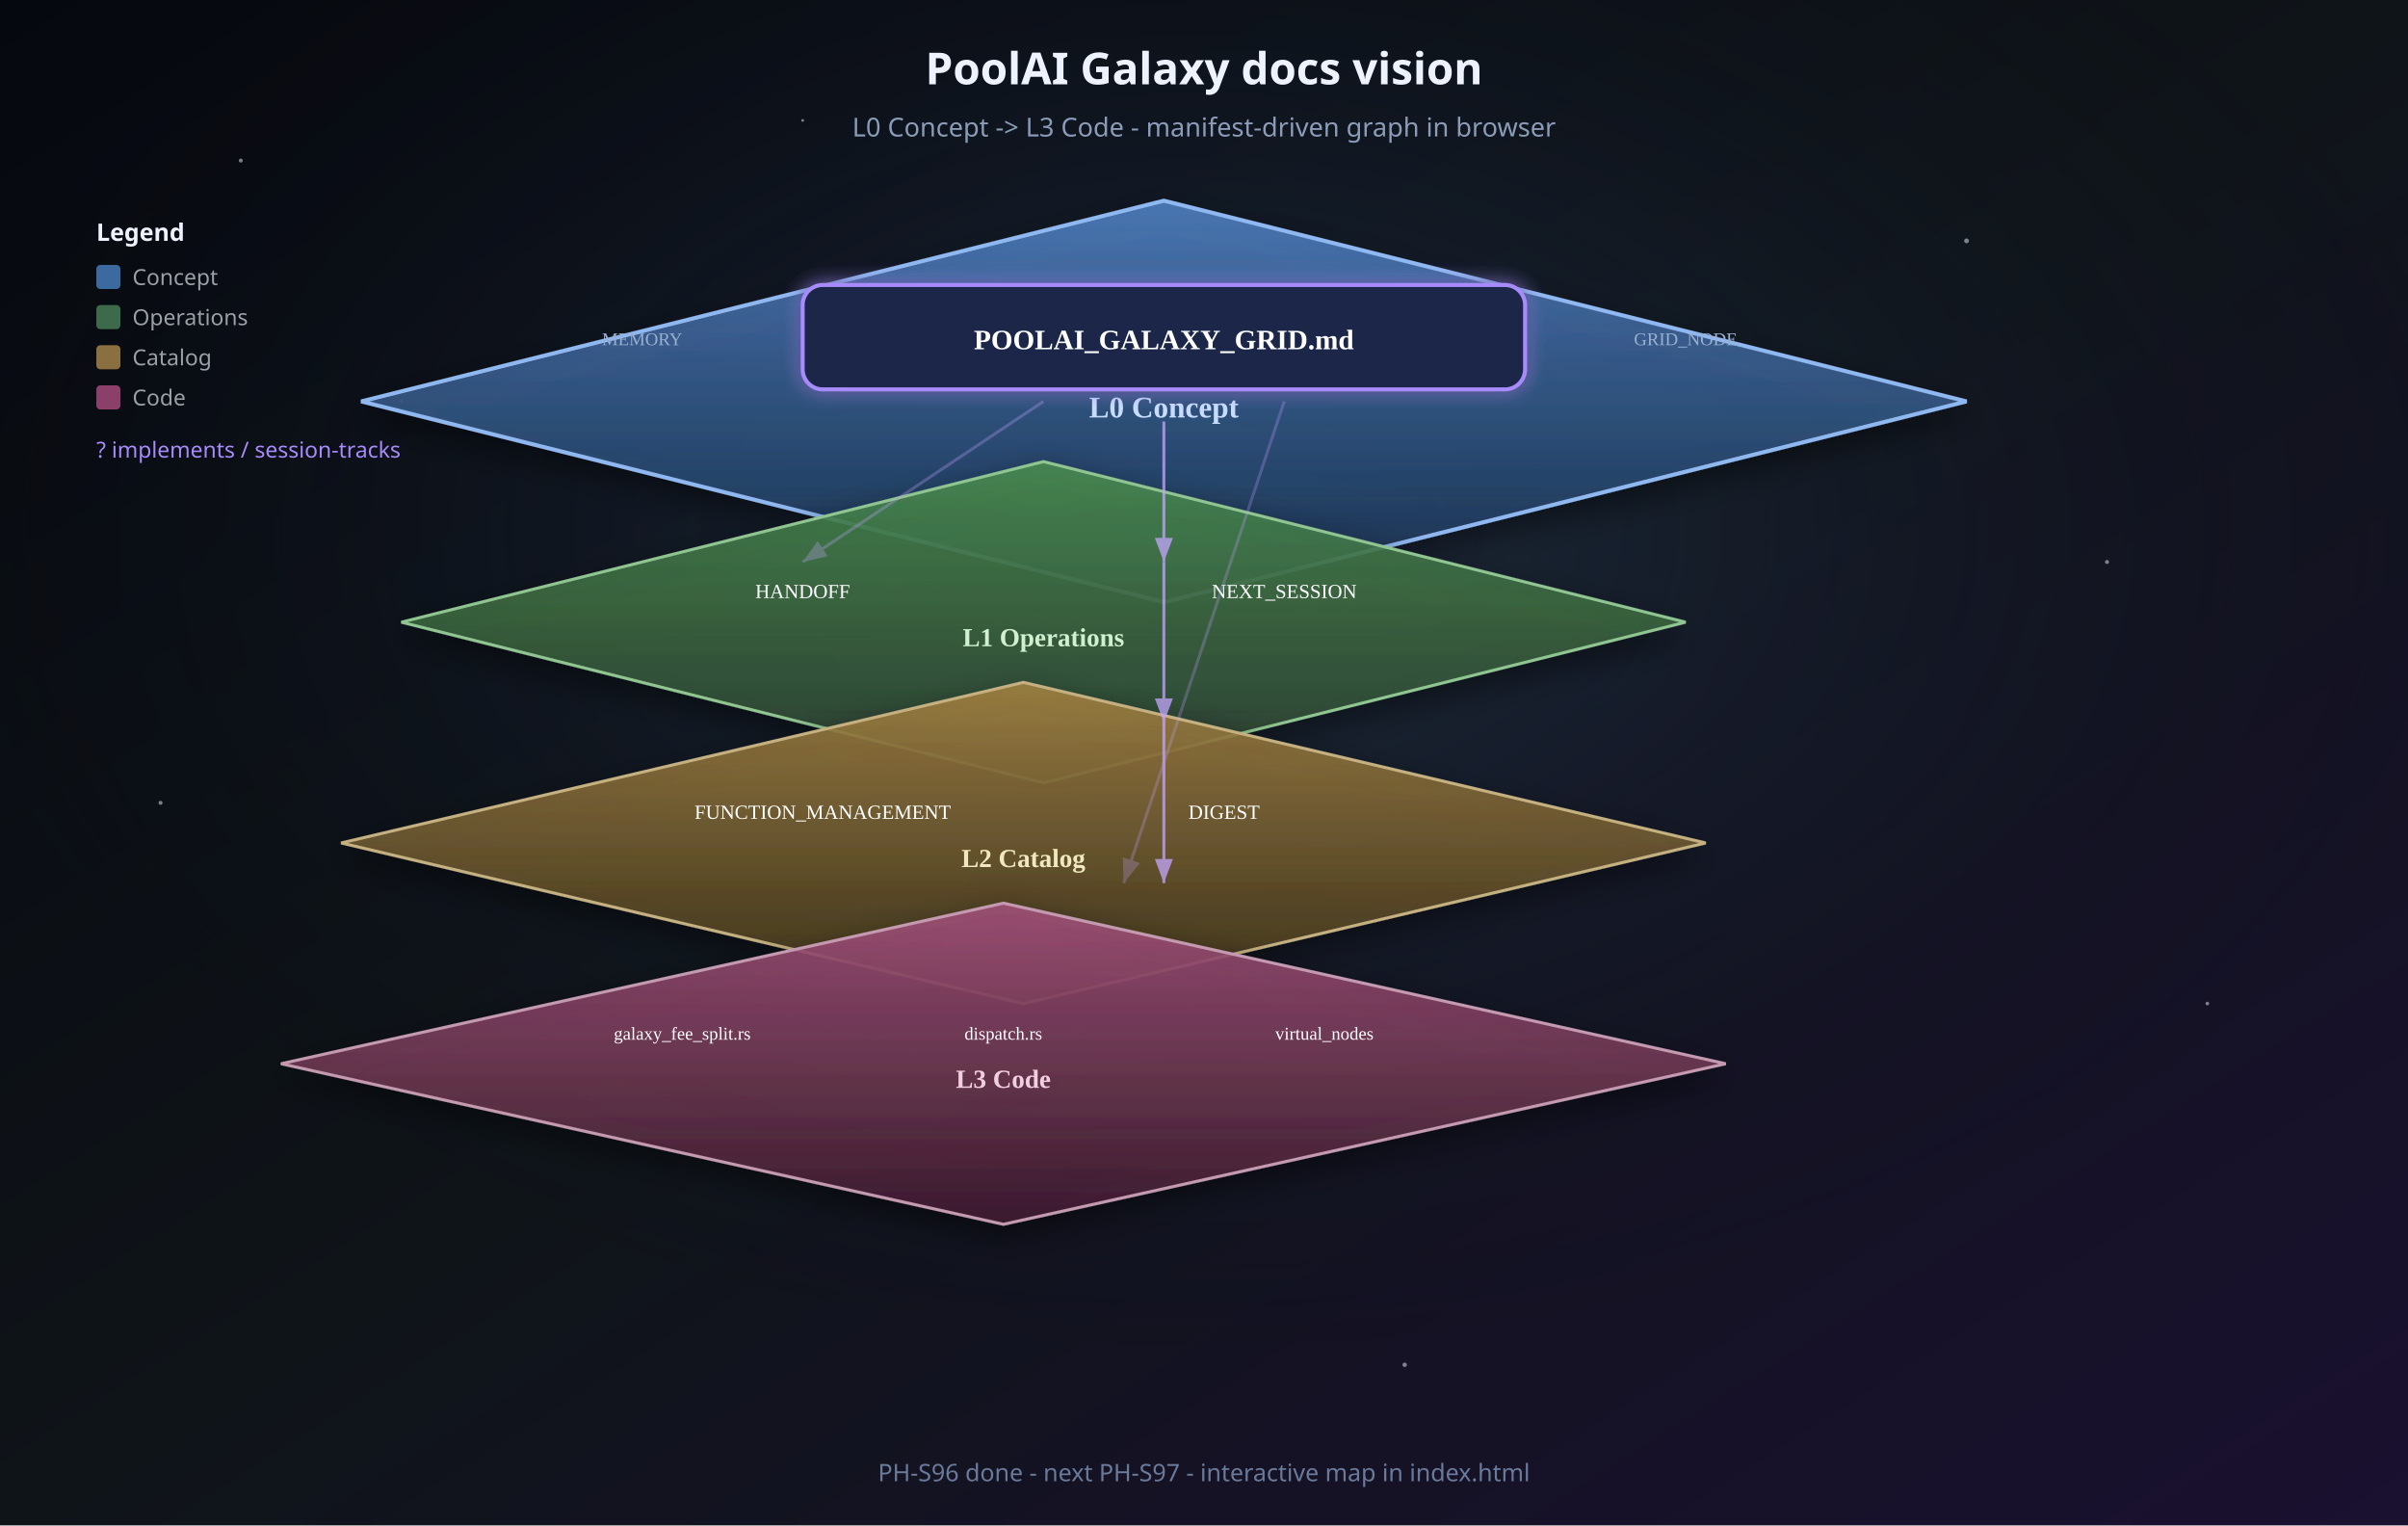
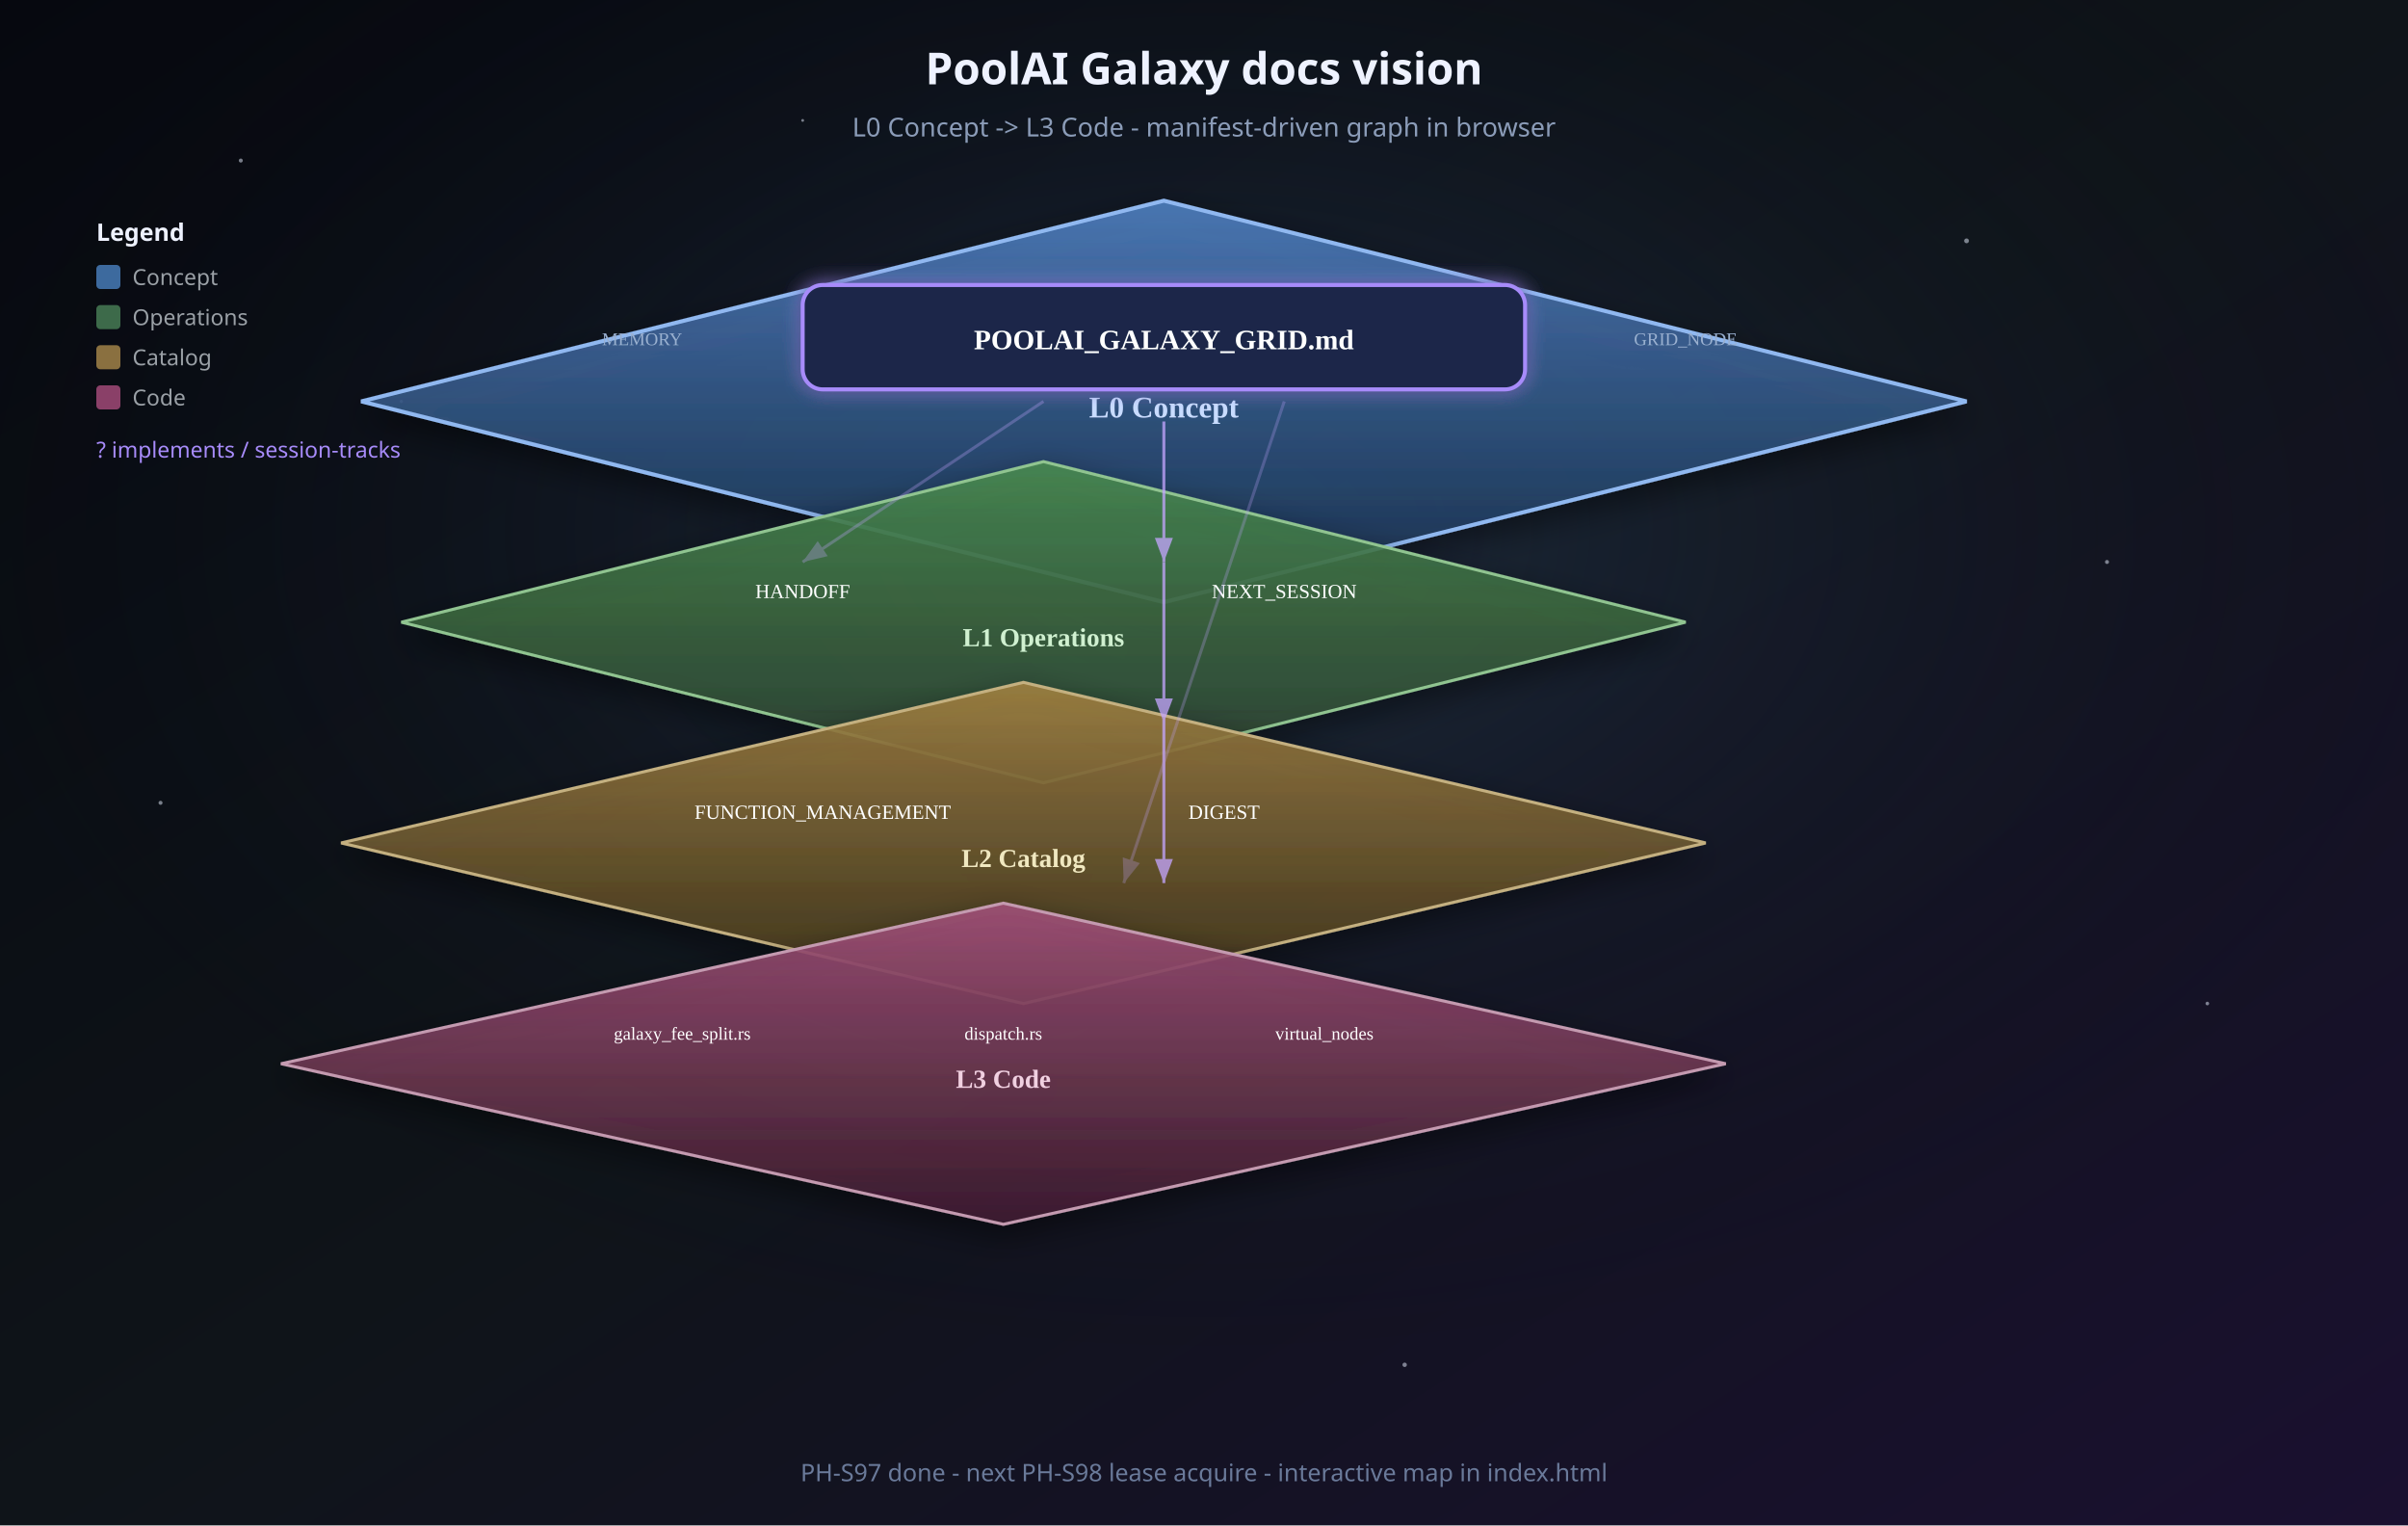
<svg xmlns="http://www.w3.org/2000/svg" viewBox="0 0 1200 760" role="img" aria-labelledby="title desc">
  <defs>
    <linearGradient id="bg" x1="0%" y1="0%" x2="100%" y2="100%">
      <stop offset="0%" stop-color="#06080f" />
      <stop offset="50%" stop-color="#0f1419" />
      <stop offset="100%" stop-color="#1a1030" />
    </linearGradient>
    <radialGradient id="nebula" cx="50%" cy="35%" r="55%">
      <stop offset="0%" stop-color="#3d5a8a" stop-opacity="0.35" />
      <stop offset="100%" stop-color="#06080f" stop-opacity="0" />
    </radialGradient>
    <linearGradient id="planeL0" x1="0%" y1="0%" x2="0%" y2="100%">
      <stop offset="0%" stop-color="#4a7ab8" stop-opacity="0.95" />
      <stop offset="100%" stop-color="#1e3350" stop-opacity="0.85" />
    </linearGradient>
    <linearGradient id="planeL1" x1="0%" y1="0%" x2="0%" y2="100%">
      <stop offset="0%" stop-color="#4a8a50" stop-opacity="0.9" />
      <stop offset="100%" stop-color="#2a4030" stop-opacity="0.85" />
    </linearGradient>
    <linearGradient id="planeL2" x1="0%" y1="0%" x2="0%" y2="100%">
      <stop offset="0%" stop-color="#a08040" stop-opacity="0.9" />
      <stop offset="100%" stop-color="#403520" stop-opacity="0.85" />
    </linearGradient>
    <linearGradient id="planeL3" x1="0%" y1="0%" x2="0%" y2="100%">
      <stop offset="0%" stop-color="#a05078" stop-opacity="0.9" />
      <stop offset="100%" stop-color="#402030" stop-opacity="0.85" />
    </linearGradient>
    <filter id="shadow" x="-30%" y="-30%" width="160%" height="160%">
      <feDropShadow dx="0" dy="6" stdDeviation="8" flood-color="#000" flood-opacity="0.5" />
    </filter>
    <filter id="glow" x="-50%" y="-50%" width="200%" height="200%">
      <feGaussianBlur stdDeviation="4" result="b" />
      <feMerge>
        <feMergeNode in="b" />
        <feMergeNode in="SourceGraphic" />
      </feMerge>
    </filter>
    <marker id="arrow" markerWidth="10" markerHeight="10" refX="8" refY="3" orient="auto">
      <path d="M0,0 L8,3 L0,6 Z" fill="#c4a5ff" />
    </marker>
  </defs>
  <rect width="1200" height="760" fill="url(#bg)" />
  <rect width="1200" height="760" fill="url(#nebula)" />
  <g fill="#e8f0ff" opacity="0.5">
    <circle cx="120" cy="80" r="1" />
    <circle cx="980" cy="120" r="1.2" />
    <circle cx="200" cy="200" r="0.8" />
    <circle cx="1050" cy="280" r="1" />
    <circle cx="80" cy="400" r="1" />
    <circle cx="1100" cy="500" r="0.9" />
    <circle cx="400" cy="60" r="0.7" />
    <circle cx="700" cy="680" r="1.1" />
  </g>
  <text x="600" y="42" text-anchor="middle" fill="#eef2ff" font-family="Segoe UI, system-ui, sans-serif" font-size="22" font-weight="600">PoolAI Galaxy docs vision</text>
  <text x="600" y="68" text-anchor="middle" fill="#8b9cb8" font-family="Segoe UI, system-ui, sans-serif" font-size="13">L0 Concept -&gt; L3 Code - manifest-driven graph in browser</text>
  <g transform="translate(180, 100)" filter="url(#shadow)">
    <path d="M0 100 L400 0 L800 100 L400 200 Z" fill="url(#planeL0)" stroke="#90b8f0" stroke-width="2" />
    <text x="400" y="108" text-anchor="middle" fill="#c8dcff" font-size="15" font-weight="700">L0 Concept</text>
    <g filter="url(#glow)">
      <rect x="220" y="42" width="360" height="52" rx="10" fill="#1a2848" stroke="#a78bfa" stroke-width="2" />
      <text x="400" y="74" text-anchor="middle" fill="#fff" font-size="14" font-weight="700">POOLAI_GALAXY_GRID.md</text>
    </g>
    <text x="140" y="72" text-anchor="middle" fill="#9ab0d0" font-size="9">MEMORY</text>
    <text x="660" y="72" text-anchor="middle" fill="#9ab0d0" font-size="9">GRID_NODE</text>
  </g>
  <g transform="translate(200, 230)" filter="url(#shadow)">
    <path d="M0 80 L320 0 L640 80 L320 160 Z" fill="url(#planeL1)" stroke="#90c490" stroke-width="1.5" />
    <text x="320" y="92" text-anchor="middle" fill="#d0f0d0" font-size="13" font-weight="600">L1 Operations</text>
    <text x="200" y="68" text-anchor="middle" fill="#fff" font-size="10">HANDOFF</text>
    <text x="440" y="68" text-anchor="middle" fill="#fff" font-size="10">NEXT_SESSION</text>
  </g>
  <g transform="translate(170, 340)" filter="url(#shadow)">
    <path d="M0 80 L340 0 L680 80 L340 160 Z" fill="url(#planeL2)" stroke="#c4b080" stroke-width="1.5" />
    <text x="340" y="92" text-anchor="middle" fill="#f0e8c0" font-size="13" font-weight="600">L2 Catalog</text>
    <text x="240" y="68" text-anchor="middle" fill="#fff" font-size="10">FUNCTION_MANAGEMENT</text>
    <text x="440" y="68" text-anchor="middle" fill="#fff" font-size="10">DIGEST</text>
  </g>
  <g transform="translate(140, 450)" filter="url(#shadow)">
    <path d="M0 80 L360 0 L720 80 L360 160 Z" fill="url(#planeL3)" stroke="#c49ab0" stroke-width="1.5" />
    <text x="360" y="92" text-anchor="middle" fill="#f0d0e0" font-size="13" font-weight="600">L3 Code</text>
    <text x="200" y="68" text-anchor="middle" fill="#fff" font-size="9">galaxy_fee_split.rs</text>
    <text x="360" y="68" text-anchor="middle" fill="#fff" font-size="9">dispatch.rs</text>
    <text x="520" y="68" text-anchor="middle" fill="#fff" font-size="9">virtual_nodes</text>
  </g>
  <g fill="none" stroke="#c4a5ff" stroke-width="1.5" marker-end="url(#arrow)" opacity="0.75">
    <path d="M580 210 L580 280" />
    <path d="M580 280 L580 360" />
    <path d="M580 360 L580 440" />
    <path d="M520 200 L400 280" opacity="0.4" />
    <path d="M640 200 L560 440" opacity="0.35" />
  </g>
  <g transform="translate(48, 120)" font-family="Segoe UI, system-ui, sans-serif" font-size="11">
    <text x="0" y="0" fill="#eef2ff" font-weight="600" font-size="12">Legend</text>
    <rect x="0" y="12" width="12" height="12" rx="2" fill="#3d6a9e" />
    <text x="18" y="22" fill="#9aa0a6">Concept</text>
    <rect x="0" y="32" width="12" height="12" rx="2" fill="#3d6a4a" />
    <text x="18" y="42" fill="#9aa0a6">Operations</text>
    <rect x="0" y="52" width="12" height="12" rx="2" fill="#8a7040" />
    <text x="18" y="62" fill="#9aa0a6">Catalog</text>
    <rect x="0" y="72" width="12" height="12" rx="2" fill="#8a4068" />
    <text x="18" y="82" fill="#9aa0a6">Code</text>
    <text x="0" y="108" fill="#a78bfa">? implements / session-tracks</text>
  </g>
-   <text x="600" y="738" text-anchor="middle" fill="#6a7a9a" font-family="Segoe UI, system-ui, sans-serif" font-size="12">PH-S96 done - next PH-S97 - interactive map in index.html</text>
+   <text x="600" y="738" text-anchor="middle" fill="#6a7a9a" font-family="Segoe UI, system-ui, sans-serif" font-size="12">PH-S97 done - next PH-S98 lease acquire - interactive map in index.html</text>
</svg>
